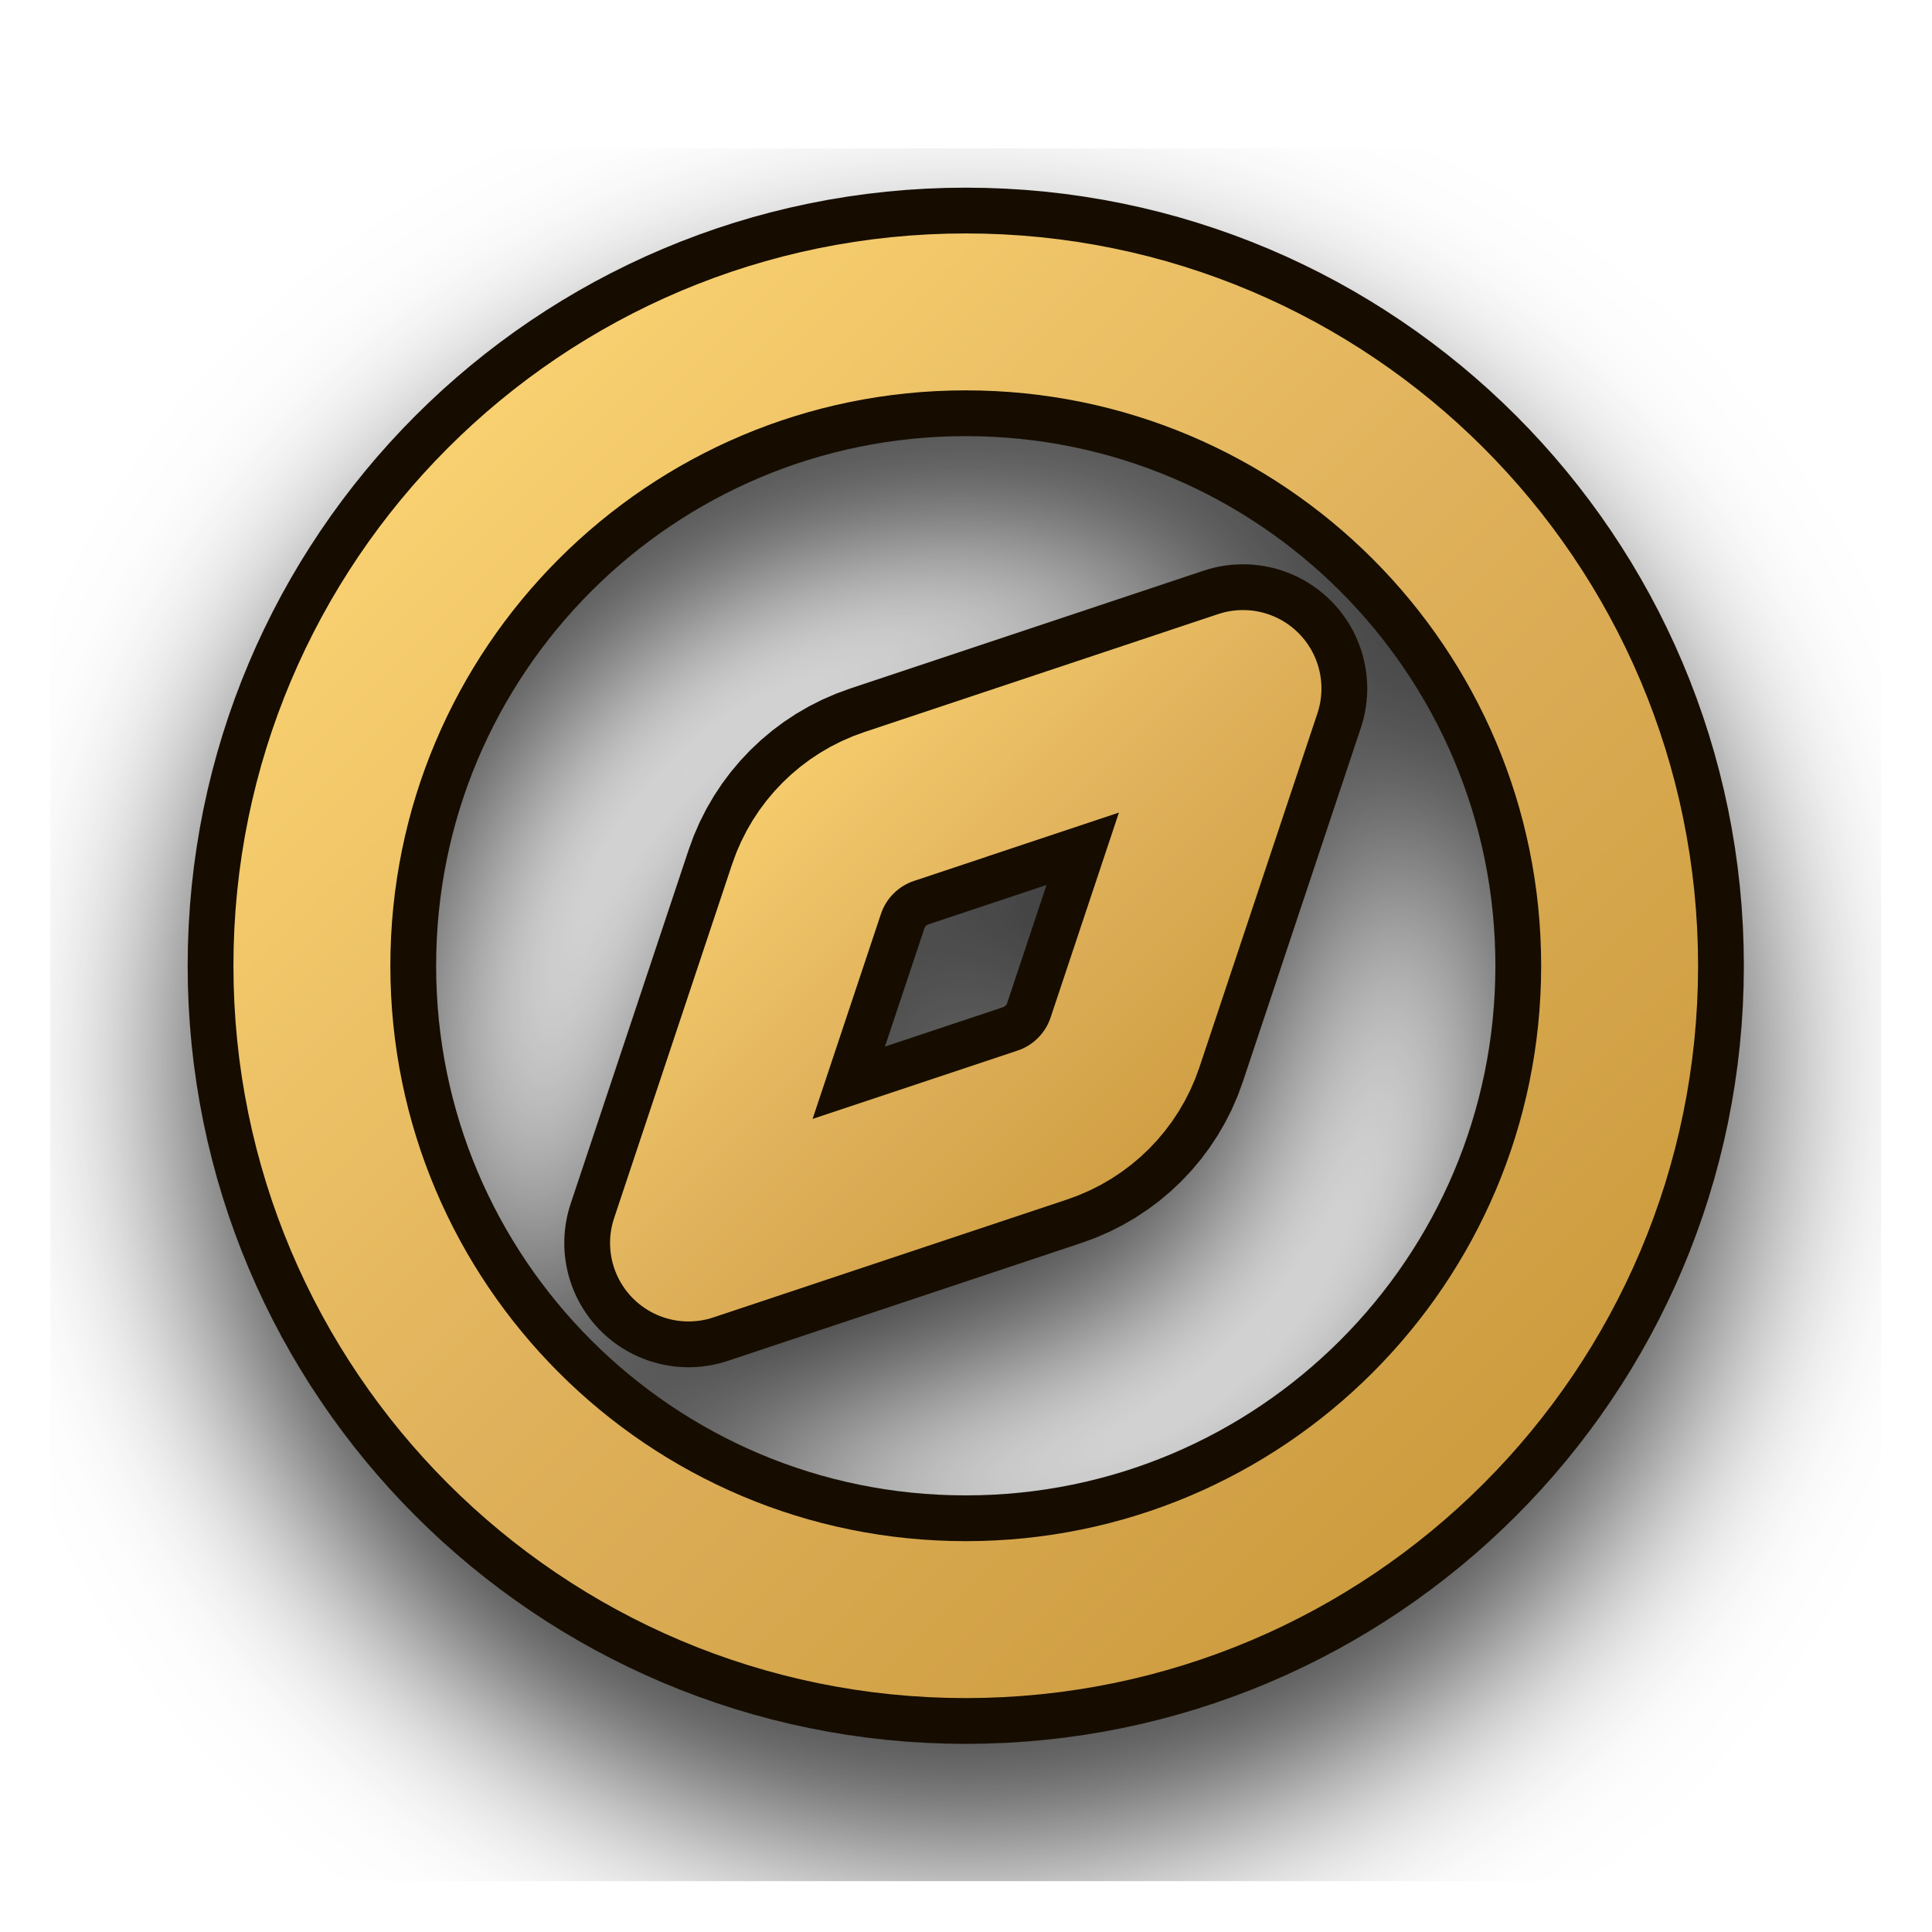
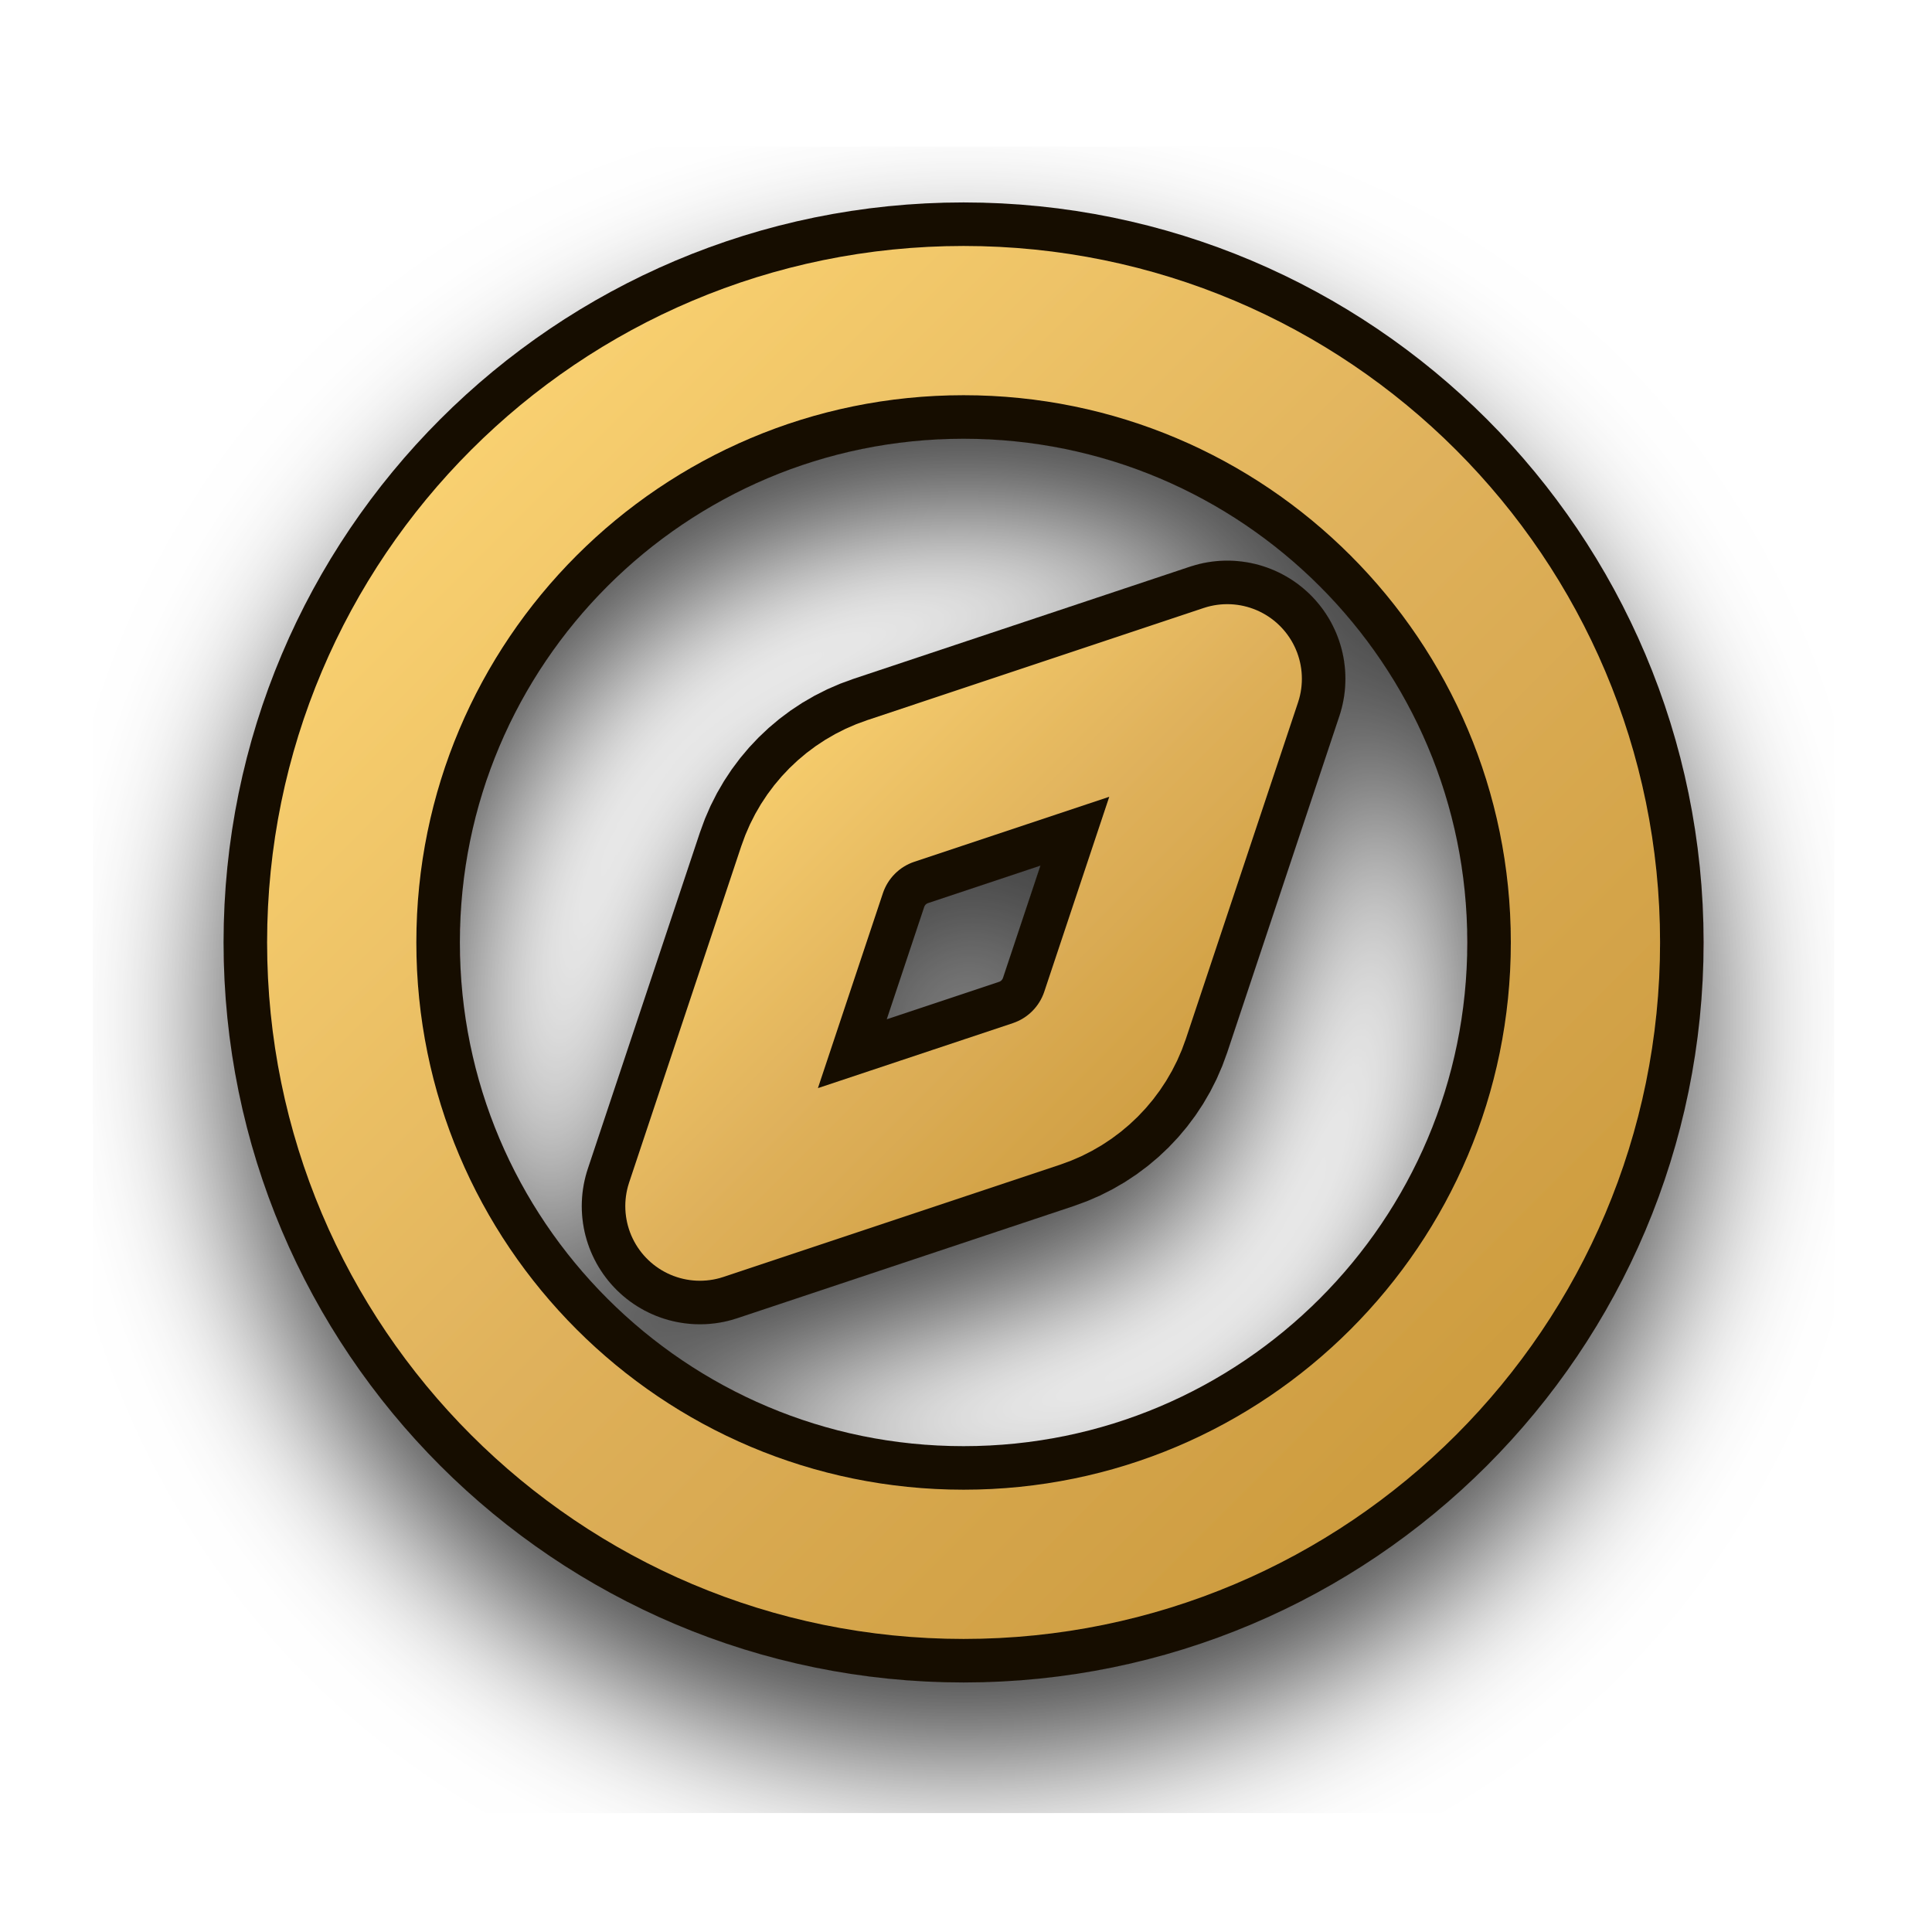
<svg xmlns="http://www.w3.org/2000/svg" viewBox="0 0 64 64" width="64" height="64" fill="none">
  <defs>
    <linearGradient id="goldGrad" x1="0%" y1="0%" x2="100%" y2="100%">
      <stop offset="0%" stop-color="#ffd875" />
      <stop offset="50%" stop-color="#dfb15b" />
      <stop offset="100%" stop-color="#c99738" />
    </linearGradient>
    <filter id="shadow" x="-20%" y="-20%" width="140%" height="140%">
-       <feDropShadow dx="0" dy="1.5" stdDeviation="1.5" flood-color="#000000" flood-opacity="0.8" />
+       <feDropShadow dx="0" dy="1.2" stdDeviation="1.2" flood-color="#000000" flood-opacity="0.75" />
    </filter>
  </defs>
-   <g transform="translate(6, 6) scale(2.166)" stroke-linecap="round" stroke-linejoin="round" filter="url(#shadow)">
+   <g transform="translate(7.2, 6.5) scale(2.06)" stroke-linecap="round" stroke-linejoin="round" filter="url(#shadow)">
    <circle cx="12" cy="12" r="10" stroke="#140c03" stroke-width="3.8" fill="none" />
    <path d="m16.24 7.76-1.804 5.411a2 2 0 0 1-1.265 1.265L7.76 16.24l1.804-5.411a2 2 0 0 1 1.265-1.265z" stroke="#140c03" stroke-width="3.8" fill="none" />
    <circle cx="12" cy="12" r="10" stroke="url(#goldGrad)" stroke-width="2.4" fill="none" />
    <path d="m16.24 7.76-1.804 5.411a2 2 0 0 1-1.265 1.265L7.76 16.24l1.804-5.411a2 2 0 0 1 1.265-1.265z" stroke="url(#goldGrad)" stroke-width="2.4" fill="none" />
  </g>
</svg>
